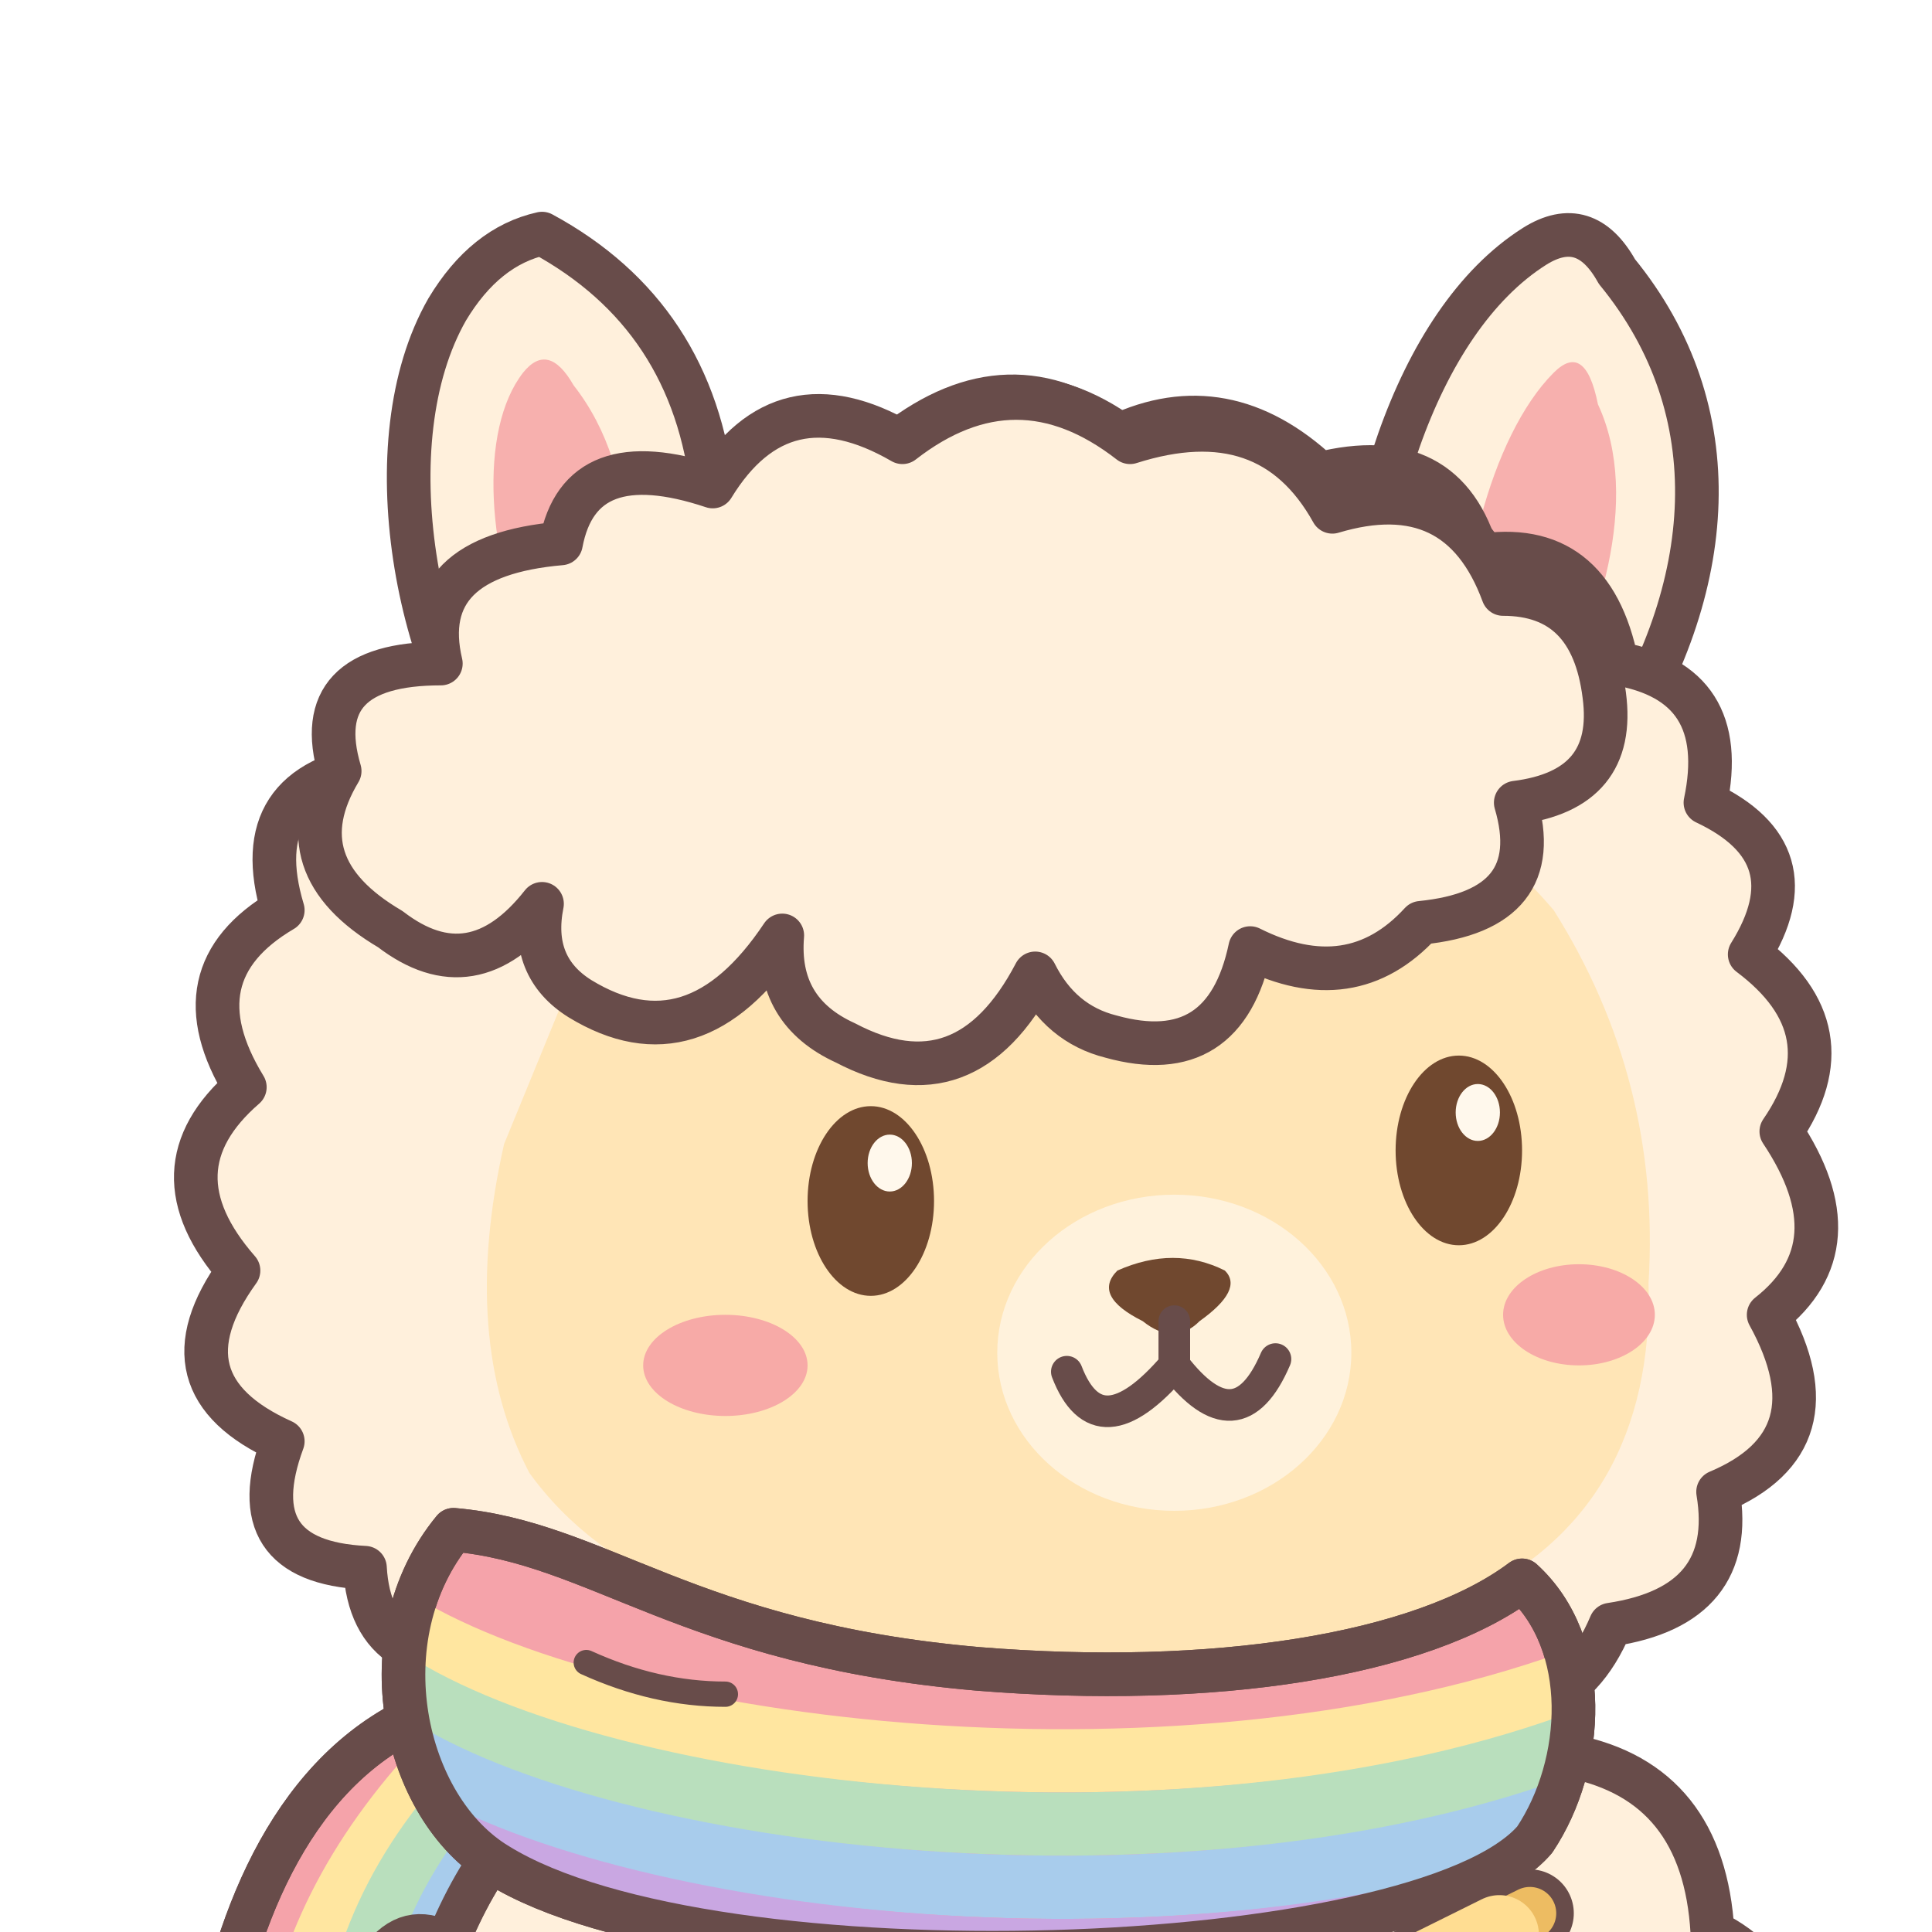
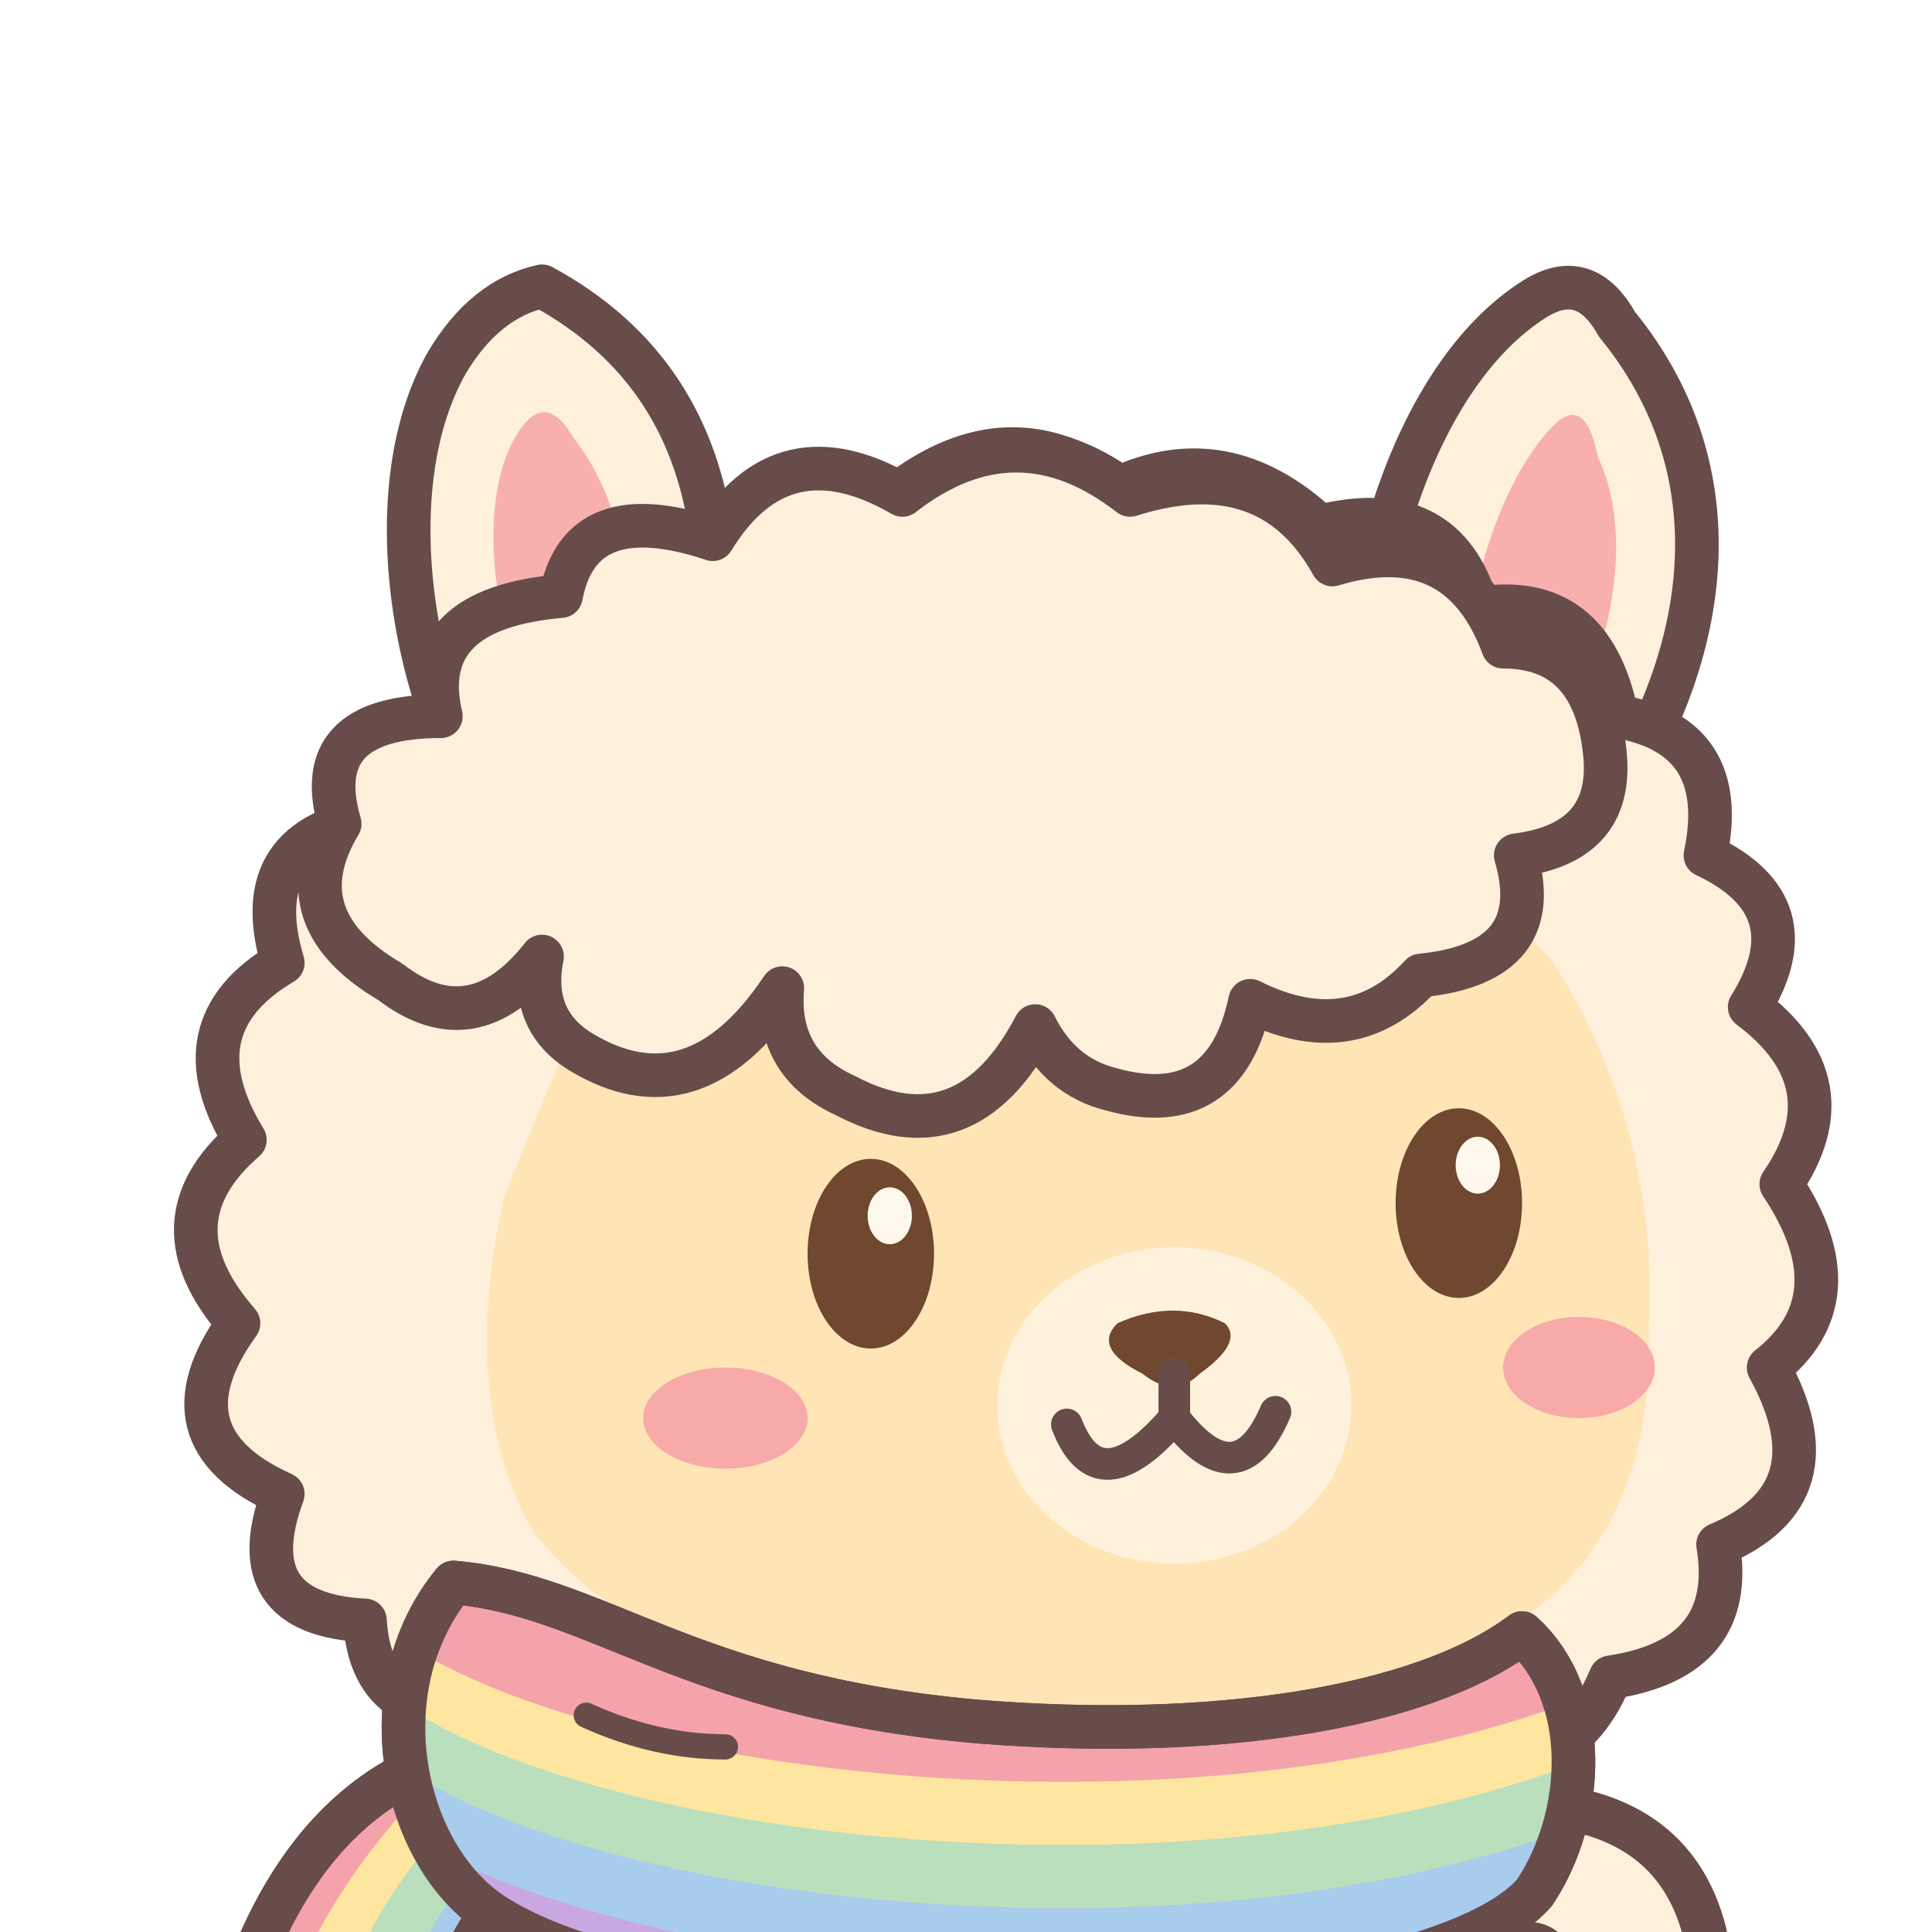
- <svg xmlns="http://www.w3.org/2000/svg" width="220" height="220" viewBox="98 38 220 220" role="img" aria-labelledby="title desc">
+ <svg xmlns="http://www.w3.org/2000/svg" width="220" height="220" viewBox="98 32 220 220" role="img" aria-labelledby="title desc">
  <defs>
    <clipPath id="wrap-clip">
      <path d="M87 210 C110 212 124 228 170 232 C207 235 240 230 256 218 C267 228 266 247 258 259 C240 280 128 284 94 263 C79 254 73 227 87 210Z" />
    </clipPath>
    <clipPath id="tail-clip">
      <path d="M88 237 C66 243 55 264 50 287 L36 324 Q33 333 40 334 Q40 342 47 339 Q50 347 56 341 Q62 349 67 342 Q75 347 79 339 C77 311 79 279 96 258Z" />
    </clipPath>
    <clipPath id="ball-clip">
      <circle cx="326" cy="363" r="43" />
    </clipPath>
    <path id="heart-stitch" d="M0 3 C-6-7-18-4-16 5 C-15 12-7 17 0 22 C7 17 15 12 16 5 C18-4 6-7 0 3Z" />
  </defs>
  <style>
    .alpaca-outline{stroke:#70482f;stroke-width:3.6;stroke-linecap:round;stroke-linejoin:round}
    .alpaca-cream{fill:#fff0dc}.alpaca-line{fill:none;stroke:#70482f;stroke-width:3.6;stroke-linecap:round;stroke-linejoin:round}
    .line{stroke:#684c4a;stroke-width:5;stroke-linecap:round;stroke-linejoin:round}
    .tail{transform-origin:285px 323px;animation:tail 3s ease-in-out infinite}
    .head{transform-origin:218px 234px;animation:nod 2.4s ease-in-out infinite}
    .eyes{transform-box:fill-box;transform-origin:center;animation:blink 6s infinite}
    .hold{animation:hold 2.4s ease-in-out infinite}
    .strand{animation:tension 2.4s ease-in-out infinite}
    .loop{animation:loop 2.4s ease-in-out infinite;transform-origin:228px 273px}
    @keyframes tail{0%,100%{transform:rotate(-4deg)}50%{transform:rotate(7deg)}}
    @keyframes nod{0%,100%{transform:rotate(-2deg)}50%{transform:rotate(2deg)}}
    @keyframes blink{0%,42%,46%,100%{transform:scaleY(1)}44%{transform:scaleY(.08)}}
    @keyframes stitch{0%,100%{transform:translate(0,0) rotate(-12deg)}30%{transform:translate(-10px,13px) rotate(10deg)}48%{transform:translate(-12px,8px) rotate(24deg)}75%{transform:translate(5px,-10px) rotate(-18deg)}}
    @keyframes hold{0%,100%{transform:translateY(0)}35%{transform:translate(3px,4px)}75%{transform:translate(-2px,-3px)}}
    @keyframes tension{0%,100%{stroke-dashoffset:0;opacity:1}50%{stroke-dashoffset:12;opacity:.85}}
    @keyframes loop{0%,100%{transform:translateY(0) scaleY(1)}35%{transform:translate(-5px,6px) scaleY(.65)}75%{transform:translate(5px,-9px) scaleY(1.6)}}
    @media(prefers-reduced-motion:reduce){*{animation:none!important}}

.eyes{animation:soft-blink 6.7s linear infinite}
.scarf-sway{transform-origin:86px 245px;animation:scarf-drift 6.6s ease-in-out infinite}
@keyframes soft-blink{0%,44%,48%,83%,87%,100%{transform:scaleY(1)}46%,85%{transform:scaleY(.07)}}
@keyframes scarf-drift{0%,100%{transform:rotate(-1deg)}50%{transform:rotate(1.3deg)}}
@media(prefers-reduced-motion:reduce){*,*::before,*::after{animation:none!important;transition:none!important}}
/* polish pass */
.alpaca-outline,.alpaca-line{stroke:#684c4a;stroke-width:6.9}
#smile{stroke-width:5}
#scarf-tail .alpaca-line[stroke-width],#scarf-wrap path[stroke-width="2.4"]{stroke-width:4}
.head{animation:nod 4.8s ease-in-out infinite}
@keyframes nod{0%,100%{transform:rotate(-2.2deg)}50%{transform:rotate(2deg) translateY(1px)}}
.tail{animation:tail 4.2s ease-in-out infinite}
@keyframes tail{0%,100%{transform:rotate(-3deg)}50%{transform:rotate(5deg)}}
.scarf-sway{transform-box:fill-box;transform-origin:85% 0%;animation:scarf-swing 5.2s ease-in-out infinite}
@keyframes scarf-swing{0%,100%{transform:rotate(-3deg)}50%{transform:rotate(3.5deg)}}
.yarn-static{display:none}
@media(prefers-reduced-motion:reduce){.yarn-live{display:none}.yarn-static{display:inline}#hook-arm{transform:translate(-10px,13px) rotate(10deg);transform-origin:258px 265px}}
</style>
  <ellipse cx="224" cy="380" rx="157" ry="15" fill="#684c4a" opacity=".09" />
  <g class="tail" id="alpaca-tail-motion">
    <path class="line" d="M283 326 Q293 313 299 324 Q313 319 314 332 Q325 337 315 345 Q318 358 305 358 Q300 371 289 362 L280 347Z" fill="#fff0dc" />
  </g>
  <path class="line" id="alpaca-body" d="M155 239 Q146 239 144 251 Q132 256 139 270 Q127 282 135 295 Q126 308 137 319 Q130 334 142 342 Q136 357 152 359 Q157 372 174 367 Q193 376 211 367 Q231 376 249 367 Q271 374 279 362 Q297 366 296 350 Q307 343 300 330 Q309 316 301 305 Q309 292 300 280 Q305 264 293 258 Q292 241 277 238Z" fill="#fff0dc" />
  <g id="left-rear-leg">
    <path class="line" d="M145 345 Q162 335 180 348 Q191 357 185 369 Q172 379 153 373 Q134 373 137 358Z" fill="#fff0dc" />
    <path class="line" d="M155 359 Q169 350 179 361 Q186 369 175 375 L155 375 Q146 368 155 359Z" fill="#ad7753" />
  </g>
  <g id="right-rear-leg">
    <path class="line" d="M258 347 Q276 334 291 347 Q309 359 299 370 Q291 380 269 373 Q252 374 251 360Z" fill="#fff0dc" />
    <path class="line" d="M274 359 Q288 349 297 361 Q304 370 292 375 L273 375 Q265 369 274 359Z" fill="#ad7753" />
  </g>
  <g class="head" id="head">
    <g transform="translate(87 61) scale(.72)">
      <g id="scarf-tail" class="scarf-sway">
        <path class="alpaca-outline" fill="#f5a3aa" d="M88 237 C66 243 55 264 50 287 L36 324 Q33 333 40 334 Q40 342 47 339 Q50 347 56 341 Q62 349 67 342 Q75 347 79 339 C77 311 79 279 96 258Z" />
        <g clip-path="url(#tail-clip)" fill="none" stroke-width="10">
          <path stroke="#ffe6a0" d="M88 244 Q66 266 62 291 L45 340" />
          <path stroke="#b9dfbd" d="M95 246 Q73 267 71 292 L54 344" />
          <path stroke="#a8ccec" d="M103 249 Q81 269 80 294 L64 346" />
          <path stroke="#c9a7e2" d="M110 252 Q88 274 88 297 L74 347" />
        </g>
        <path class="alpaca-line" d="M88 237 C66 243 55 264 50 287 L36 324 Q33 333 40 334 Q40 342 47 339 Q50 347 56 341 Q62 349 67 342 Q75 347 79 339 C77 311 79 279 96 258Z" />
        <path class="alpaca-line" d="M42 329l-2 5m9-4-2 9m11-7-2 9m12-9-1 10" stroke-width="2.5" />
      </g>
      <g id="head-art">
        <g id="ears" class="alpaca-outline alpaca-cream">
          <path d="M96 93 C81 75 74 38 86 17 Q92 7 101 5 Q125 18 128 46 L129 91Z" />
          <path d="M230 82 C229 52 239 19 258 7 Q266 2 271 11 C289 33 287 61 270 87 L254 104Z" />
          <path d="M100 73 C92 56 91 36 98 27 Q102 22 106 29 C117 43 116 64 111 81Z" fill="#f7b0ae" stroke="none" />
          <path d="M247 78 C245 61 251 37 261 27 Q266 22 268 32 C275 47 268 68 260 82Z" fill="#f7b0ae" stroke="none" />
        </g>
        <path id="head-fluff" class="alpaca-outline alpaca-cream" d="M94 85 Q91 69 109 66 Q109 48 128 50 Q137 29 157 38 Q175 24 192 37 Q209 29 224 43 Q244 38 249 56 Q267 53 271 73 Q289 76 285 95 Q302 103 292 119 Q308 131 297 147 Q309 165 295 176 Q306 196 287 204 Q290 222 270 225 Q262 244 241 235 Q224 251 205 241 Q186 253 166 242 Q144 254 126 239 Q104 247 96 230 Q74 234 73 216 Q53 215 60 196 Q40 187 53 169 Q39 153 54 140 Q43 122 60 112 Q54 92 75 89 Q82 79 94 85Z" />
        <path id="face" fill="#ffe5b6" d="M111 110 C117 89 146 81 178 83 Q231 77 261 112 Q278 139 276 171 Q277 207 247 221 Q211 239 166 229 Q117 226 99 201 Q88 180 95 149Z" />
        <path id="forelock" class="alpaca-outline alpaca-cream" d="M77 115 Q60 105 69 90 Q64 73 85 73 Q81 56 104 54 Q107 38 128 45 Q139 27 158 38 Q176 24 194 38 Q216 31 226 49 Q246 43 253 62 Q267 62 269 78 Q271 93 255 95 Q260 112 240 114 Q229 126 213 118 Q209 137 191 132 Q183 130 179 122 Q168 143 149 133 Q138 128 139 116 Q125 137 107 126 Q99 121 101 111 Q90 125 77 115Z" />
        <g class="eyes" id="eyes" fill="#70482f">
          <ellipse cx="153" cy="158" rx="10" ry="15" />
          <ellipse cx="246" cy="150" rx="10" ry="15" />
          <g fill="#fff8ec">
            <ellipse cx="156" cy="152" rx="3.5" ry="4.5" />
            <ellipse cx="249" cy="144" rx="3.5" ry="4.5" />
          </g>
        </g>
        <g id="cheeks" fill="#f7aaa7">
          <ellipse cx="130" cy="184" rx="13" ry="8" />
          <ellipse cx="265" cy="176" rx="12" ry="8" />
        </g>
        <ellipse id="muzzle" cx="201" cy="182" rx="28" ry="25" fill="#fff2dc" />
        <path id="nose" d="M192 169 Q201 165 209 169 Q212 172 205 177 Q201 181 196 177 Q188 173 192 169Z" fill="#70482f" />
        <path id="smile" class="alpaca-line" d="M201 177v7m0 0q-12 14-17 1m17-1q10 13 16-1" stroke-width="3.2" />
      </g>
      <g id="scarf-wrap">
        <path class="alpaca-outline" fill="#f5a3aa" d="M87 210 C110 212 124 228 170 232 C207 235 240 230 256 218 C267 228 266 247 258 259 C240 280 128 284 94 263 C79 254 73 227 87 210Z" />
        <g clip-path="url(#wrap-clip)" fill="none" stroke-width="10">
          <path stroke="#ffe6a0" d="M77 224 C111 246 204 257 267 233" />
          <path stroke="#b9dfbd" d="M77 234 C111 256 204 267 267 243" />
          <path stroke="#a8ccec" d="M77 244 C111 266 204 277 267 253" />
          <path stroke="#c9a7e2" d="M77 254 C111 276 204 287 267 263" />
        </g>
        <path class="alpaca-line" d="M87 210 C110 212 124 228 170 232 C207 235 240 230 256 218 C267 228 266 247 258 259 C240 280 128 284 94 263 C79 254 73 227 87 210Z" />
        <path class="alpaca-line" d="M108 231q11 5 22 5" stroke-width="2.4" />
      </g>
    </g>
  </g>
  <g id="swatch">
    <clipPath id="swatch-clip">
      <path d="M174 277 Q221 266 268 280 L264 334 Q255 346 246 336 Q237 347 228 337 Q219 348 210 338 Q201 347 192 337 Q181 344 176 332Z" />
    </clipPath>
    <path d="M174 277 Q221 266 268 280 L264 334 Q255 346 246 336 Q237 347 228 337 Q219 348 210 338 Q201 347 192 337 Q181 344 176 332Z" fill="#b8a1d3" />
    <g clip-path="url(#swatch-clip)" fill="#cfb5ea" stroke="#8c72ac" stroke-width="3" stroke-linejoin="round">
      <use href="#heart-stitch" transform="translate(187 281) scale(.72 .85)" />
      <use href="#heart-stitch" transform="translate(209 281) scale(.72 .85)" />
      <use href="#heart-stitch" transform="translate(231 281) scale(.72 .85)" />
      <use href="#heart-stitch" transform="translate(253 281) scale(.72 .85)" />
      <use href="#heart-stitch" transform="translate(187 301) scale(.72 .85)" />
      <use href="#heart-stitch" transform="translate(209 301) scale(.72 .85)" />
      <use href="#heart-stitch" transform="translate(231 301) scale(.72 .85)" />
      <use href="#heart-stitch" transform="translate(253 301) scale(.72 .85)" />
      <use href="#heart-stitch" transform="translate(187 320) scale(.72 .85)" />
      <use href="#heart-stitch" transform="translate(209 320) scale(.72 .85)" />
      <use href="#heart-stitch" transform="translate(231 320) scale(.72 .85)" />
      <use href="#heart-stitch" transform="translate(253 320) scale(.72 .85)" />
    </g>
    <path class="line" d="M174 277 Q221 266 268 280 L264 334 Q255 346 246 336 Q237 347 228 337 Q219 348 210 338 Q201 347 192 337 Q181 344 176 332Z" fill="none" />
    <path d="M175 278 Q181 270 188 277 Q195 269 202 276 Q209 268 216 275 Q223 268 230 275 Q237 268 244 276 Q251 269 258 278 Q263 273 268 280" fill="none" stroke="#684c4a" stroke-width="6" stroke-linecap="round" />
    <path d="M175 278 Q181 270 188 277 Q195 269 202 276 Q209 268 216 275 Q223 268 230 275 Q237 268 244 276 Q251 269 258 278 Q263 273 268 280" fill="none" stroke="#cfb5ea" stroke-width="2.8" stroke-linecap="round" />
  </g>
  <g id="yarn" fill="none" stroke-linecap="round">
    <path class="yarn-static" d="M103 344 Q111 297 143 303 Q158 310 172 274 Q182 256 199 268 Q209.91 265 220.82 275.19" stroke="#9e83bd" stroke-width="4" />
    <path class="yarn-live" d="M103 344 Q111 297 143 303 Q158 310 172 274 Q182 256 199 268 Q209.91 265 220.82 275.19" stroke="#9e83bd" stroke-width="4">
      <animate attributeName="d" values="M103 344 Q111 297 143 303 Q158 310 172 274 Q182 256 199 268 Q215.86 265 232.72 268.46;M103 344 Q111 297 143 303 Q158 310 172 274 Q182 256 199 268 Q215.82 265 232.64 268.51;M103 344 Q111 297 143 303 Q158 310 172 274 Q182 256 199 268 Q215.71 265 232.42 268.64;M103 344 Q111 297 143 303 Q158 310 172 274 Q182 256 199 268 Q215.51 265 232.03 268.88;M103 344 Q111 297 143 303 Q158 310 172 274 Q182 256 199 268 Q215.24 265 231.47 269.21;M103 344 Q111 297 143 303 Q158 310 172 274 Q182 256 199 268 Q214.88 265 230.75 269.63;M103 344 Q111 297 143 303 Q158 310 172 274 Q182 256 199 268 Q214.44 265 229.88 270.14;M103 344 Q111 297 143 303 Q158 310 172 274 Q182 256 199 268 Q213.94 265 228.88 270.73;M103 344 Q111 297 143 303 Q158 310 172 274 Q182 256 199 268 Q213.39 265 227.79 271.35;M103 344 Q111 297 143 303 Q158 310 172 274 Q182 256 199 268 Q212.82 265 226.65 272;M103 344 Q111 297 143 303 Q158 310 172 274 Q182 256 199 268 Q212.26 265 225.52 272.63;M103 344 Q111 297 143 303 Q158 310 172 274 Q182 256 199 268 Q211.73 265 224.45 273.23;M103 344 Q111 297 143 303 Q158 310 172 274 Q182 256 199 268 Q211.24 265 223.48 273.75;M103 344 Q111 297 143 303 Q158 310 172 274 Q182 256 199 268 Q210.83 265 222.65 274.21;M103 344 Q111 297 143 303 Q158 310 172 274 Q182 256 199 268 Q210.49 265 221.98 274.57;M103 344 Q111 297 143 303 Q158 310 172 274 Q182 256 199 268 Q210.23 265 221.46 274.85;M103 344 Q111 297 143 303 Q158 310 172 274 Q182 256 199 268 Q210.05 265 221.09 275.04;M103 344 Q111 297 143 303 Q158 310 172 274 Q182 256 199 268 Q209.94 265 220.88 275.15;M103 344 Q111 297 143 303 Q158 310 172 274 Q182 256 199 268 Q209.91 265 220.82 275.19;M103 344 Q111 297 143 303 Q158 310 172 274 Q182 256 199 268 Q209.87 265 220.73 275.01;M103 344 Q111 297 143 303 Q158 310 172 274 Q182 256 199 268 Q209.74 265 220.48 274.45;M103 344 Q111 297 143 303 Q158 310 172 274 Q182 256 199 268 Q209.52 265 220.05 273.49;M103 344 Q111 297 143 303 Q158 310 172 274 Q182 256 199 268 Q209.23 265 219.47 272.14;M103 344 Q111 297 143 303 Q158 310 172 274 Q182 256 199 268 Q208.9 265 218.8 270.48;M103 344 Q111 297 143 303 Q158 310 172 274 Q182 256 199 268 Q208.56 265 218.12 268.7;M103 344 Q111 297 143 303 Q158 310 172 274 Q182 256 199 268 Q208.26 264.02 217.52 267.02;M103 344 Q111 297 143 303 Q158 310 172 274 Q182 256 199 268 Q208.03 262.64 217.07 265.64;M103 344 Q111 297 143 303 Q158 310 172 274 Q182 256 199 268 Q207.88 261.66 216.76 264.66;M103 344 Q111 297 143 303 Q158 310 172 274 Q182 256 199 268 Q207.8 261.12 216.59 264.12;M103 344 Q111 297 143 303 Q158 310 172 274 Q182 256 199 268 Q207.78 261 216.56 264;M103 344 Q111 297 143 303 Q158 310 172 274 Q182 256 199 268 Q207.87 260.99 216.74 263.99;M103 344 Q111 297 143 303 Q158 310 172 274 Q182 256 199 268 Q208.1 260.96 217.19 263.96;M103 344 Q111 297 143 303 Q158 310 172 274 Q182 256 199 268 Q208.47 260.91 217.94 263.91;M103 344 Q111 297 143 303 Q158 310 172 274 Q182 256 199 268 Q209.01 260.82 219.01 263.82;M103 344 Q111 297 143 303 Q158 310 172 274 Q182 256 199 268 Q209.71 260.68 220.42 263.68;M103 344 Q111 297 143 303 Q158 310 172 274 Q182 256 199 268 Q210.57 260.47 222.14 263.47;M103 344 Q111 297 143 303 Q158 310 172 274 Q182 256 199 268 Q211.57 260.18 224.13 263.18;M103 344 Q111 297 143 303 Q158 310 172 274 Q182 256 199 268 Q212.65 259.81 226.3 262.81;M103 344 Q111 297 143 303 Q158 310 172 274 Q182 256 199 268 Q213.76 259.37 228.51 262.37;M103 344 Q111 297 143 303 Q158 310 172 274 Q182 256 199 268 Q214.82 258.9 230.64 261.9;M103 344 Q111 297 143 303 Q158 310 172 274 Q182 256 199 268 Q215.78 258.43 232.55 261.43;M103 344 Q111 297 143 303 Q158 310 172 274 Q182 256 199 268 Q216.58 258.01 234.17 261.01;M103 344 Q111 297 143 303 Q158 310 172 274 Q182 256 199 268 Q217.21 257.66 235.43 260.66;M103 344 Q111 297 143 303 Q158 310 172 274 Q182 256 199 268 Q217.66 257.41 236.32 260.41;M103 344 Q111 297 143 303 Q158 310 172 274 Q182 256 199 268 Q217.92 257.26 236.84 260.26;M103 344 Q111 297 143 303 Q158 310 172 274 Q182 256 199 268 Q218 257.21 237.01 260.21;M103 344 Q111 297 143 303 Q158 310 172 274 Q182 256 199 268 Q217.98 257.28 236.97 260.28;M103 344 Q111 297 143 303 Q158 310 172 274 Q182 256 199 268 Q217.93 257.5 236.85 260.5;M103 344 Q111 297 143 303 Q158 310 172 274 Q182 256 199 268 Q217.83 257.87 236.65 260.87;M103 344 Q111 297 143 303 Q158 310 172 274 Q182 256 199 268 Q217.68 258.41 236.37 261.41;M103 344 Q111 297 143 303 Q158 310 172 274 Q182 256 199 268 Q217.5 259.1 236 262.1;M103 344 Q111 297 143 303 Q158 310 172 274 Q182 256 199 268 Q217.29 259.93 235.57 262.93;M103 344 Q111 297 143 303 Q158 310 172 274 Q182 256 199 268 Q217.05 260.84 235.1 263.84;M103 344 Q111 297 143 303 Q158 310 172 274 Q182 256 199 268 Q216.8 261.78 234.61 264.78;M103 344 Q111 297 143 303 Q158 310 172 274 Q182 256 199 268 Q216.57 262.7 234.13 265.7;M103 344 Q111 297 143 303 Q158 310 172 274 Q182 256 199 268 Q216.35 263.53 233.7 266.53;M103 344 Q111 297 143 303 Q158 310 172 274 Q182 256 199 268 Q216.17 264.23 233.34 267.23;M103 344 Q111 297 143 303 Q158 310 172 274 Q182 256 199 268 Q216.03 264.78 233.06 267.78;M103 344 Q111 297 143 303 Q158 310 172 274 Q182 256 199 268 Q215.93 265 232.87 268.17;M103 344 Q111 297 143 303 Q158 310 172 274 Q182 256 199 268 Q215.88 265 232.75 268.39;M103 344 Q111 297 143 303 Q158 310 172 274 Q182 256 199 268 Q215.86 265 232.72 268.46" keyTimes="0;0.02;0.03;0.05;0.07;0.08;0.1;0.12;0.13;0.15;0.17;0.18;0.2;0.22;0.23;0.25;0.27;0.28;0.3;0.32;0.33;0.35;0.37;0.38;0.4;0.42;0.43;0.45;0.47;0.48;0.5;0.52;0.53;0.55;0.57;0.58;0.6;0.62;0.63;0.65;0.67;0.68;0.7;0.72;0.73;0.75;0.77;0.78;0.8;0.82;0.83;0.85;0.87;0.88;0.9;0.92;0.93;0.95;0.97;0.98;1" dur="2.4s" repeatCount="indefinite" />
    </path>
    <path class="yarn-static" d="M228 276 Q226.85 290.04 225.7 285.04" stroke="#9e83bd" stroke-width="3" />
    <path class="yarn-live" d="M228 276 Q226.85 290.04 225.7 285.04" stroke="#9e83bd" stroke-width="3">
      <animate attributeName="d" values="M228 276 Q235.97 283.43 243.93 278.43;M228 276 Q235.91 283.48 243.82 278.48;M228 276 Q235.73 283.65 243.47 278.65;M228 276 Q235.43 283.93 242.86 278.93;M228 276 Q235 284.32 242 279.32;M228 276 Q234.44 284.81 240.88 279.81;M228 276 Q233.77 285.39 239.53 280.39;M228 276 Q232.99 286.03 237.98 281.03;M228 276 Q232.15 286.69 236.29 281.69;M228 276 Q231.27 287.33 234.54 282.33;M228 276 Q230.4 287.94 232.81 282.94;M228 276 Q229.59 288.47 231.18 283.47;M228 276 Q228.85 288.93 229.71 283.93;M228 276 Q228.23 289.3 228.45 284.3;M228 276 Q227.72 289.59 227.43 284.59;M228 276 Q227.33 289.8 226.65 284.8;M228 276 Q227.06 289.94 226.11 284.94;M228 276 Q226.9 290.02 225.8 285.02;M228 276 Q226.85 290.04 225.7 285.04;M228 276 Q226.79 289.9 225.58 284.9;M228 276 Q226.61 289.46 225.22 284.46;M228 276 Q226.3 288.68 224.61 283.68;M228 276 Q225.88 287.58 223.76 282.58;M228 276 Q225.38 286.22 222.75 281.22;M228 276 Q224.85 284.73 221.71 279.73;M228 276 Q224.38 283.32 220.76 278.32;M228 276 Q224 282.14 220 277.14;M228 276 Q223.74 281.3 219.48 276.3;M228 276 Q223.6 281 219.19 275.84;M228 276 Q223.57 281 219.14 275.73;M228 276 Q223.71 281 219.42 275.76;M228 276 Q224.07 281 220.13 275.83;M228 276 Q224.66 281 221.32 275.92;M228 276 Q225.51 281.02 223.03 276.02;M228 276 Q226.63 281.06 225.26 276.06;M228 276 Q228.01 281 228.02 275.99;M228 276 Q229.6 281 231.21 275.76;M228 276 Q231.34 281 234.68 275.33;M228 276 Q233.11 281 238.22 274.7;M228 276 Q234.8 281 241.6 273.94;M228 276 Q236.32 281 244.64 273.11;M228 276 Q237.59 281 247.19 272.32;M228 276 Q238.58 281 249.17 271.63;M228 276 Q239.28 281 250.56 271.12;M228 276 Q239.68 281 251.36 270.81;M228 276 Q239.81 281 251.63 270.7;M228 276 Q239.78 281 251.56 270.77;M228 276 Q239.67 281 251.35 270.98;M228 276 Q239.49 281 250.99 271.35;M228 276 Q239.24 281 250.47 271.87;M228 276 Q238.91 281 249.81 272.53;M228 276 Q238.52 281 249.04 273.31;M228 276 Q238.09 281 248.18 274.17;M228 276 Q237.65 281 247.3 275.06;M228 276 Q237.22 281 246.45 275.91;M228 276 Q236.84 281.67 245.69 276.67;M228 276 Q236.52 282.31 245.05 277.31;M228 276 Q236.27 282.81 244.55 277.81;M228 276 Q236.1 283.16 244.2 278.16;M228 276 Q236 283.36 244 278.36;M228 276 Q235.97 283.43 243.93 278.43" keyTimes="0;0.02;0.03;0.05;0.07;0.08;0.1;0.12;0.13;0.15;0.17;0.18;0.2;0.22;0.23;0.25;0.27;0.28;0.3;0.32;0.33;0.35;0.37;0.38;0.4;0.42;0.43;0.45;0.47;0.48;0.5;0.52;0.53;0.55;0.57;0.58;0.6;0.62;0.63;0.65;0.67;0.68;0.7;0.72;0.73;0.75;0.77;0.78;0.8;0.82;0.83;0.85;0.87;0.88;0.9;0.92;0.93;0.95;0.97;0.98;1" dur="2.4s" repeatCount="indefinite" />
    </path>
  </g>
  <g class="hold" id="holding-paw">
    <path class="line" d="M154 264 Q144 252 139 266 Q132 286 156 297 Q178 304 188 283 Q195 267 180 264 Q169 260 165 275" fill="#fff0dc" />
  </g>
  <g class="hook" id="hook-arm" transform="translate(-10 13) rotate(10 258 265)">
    <animateTransform attributeName="transform" type="translate" values="0 0;-10 13;-12 8;5 -10;0 0" keyTimes="0;0.3;0.48;0.75;1" calcMode="spline" keySplines="0.42 0 0.58 1;0.42 0 0.58 1;0.42 0 0.58 1;0.42 0 0.58 1" dur="2.4s" repeatCount="indefinite" />
    <animateTransform attributeName="transform" type="rotate" additive="sum" values="-12 258 265;10 258 265;24 258 265;-18 258 265;-12 258 265" keyTimes="0;0.3;0.48;0.75;1" calcMode="spline" keySplines="0.42 0 0.58 1;0.42 0 0.58 1;0.42 0 0.58 1;0.42 0 0.58 1" dur="2.4s" repeatCount="indefinite" />
    <g id="hook-wrap-back" fill="none" stroke-linecap="round">
      <path class="yarn-static" d="M230.74 266.95 C226.71 269.91 233.23 278.77 237.26 275.81" stroke="#715583" stroke-width="5.2" />
      <path class="yarn-live" d="M230.74 266.95 C226.71 269.91 233.23 278.77 237.26 275.81" stroke="#715583" stroke-width="5.2">
        <animate attributeName="d" values="M232.55 263.13 C228.53 266.09 237.42 278.17 241.45 275.21;M230.74 266.95 C226.71 269.91 233.23 278.77 237.26 275.81;M227.44 268.75 C223.42 271.72 230.53 281.38 234.56 278.42;M231.67 261.92 C227.64 264.88 238.31 279.38 242.33 276.42;M232.55 263.13 C228.53 266.09 237.42 278.17 241.45 275.21" keyTimes="0.0;0.3;0.48;0.75;1.0" calcMode="spline" keySplines="0.42 0 0.58 1;0.42 0 0.58 1;0.42 0 0.58 1;0.42 0 0.58 1" dur="2.4s" repeatCount="indefinite" />
      </path>
      <path class="yarn-static" d="M230.74 266.95 C226.71 269.91 233.23 278.77 237.26 275.81" stroke="#c9afe4" stroke-width="3" />
      <path class="yarn-live" d="M230.74 266.95 C226.71 269.91 233.23 278.77 237.26 275.81" stroke="#c9afe4" stroke-width="3">
        <animate attributeName="d" values="M232.55 263.13 C228.53 266.09 237.42 278.17 241.45 275.21;M230.74 266.95 C226.71 269.91 233.23 278.77 237.26 275.81;M227.44 268.75 C223.42 271.72 230.53 281.38 234.56 278.42;M231.67 261.92 C227.64 264.88 238.31 279.38 242.33 276.42;M232.55 263.13 C228.53 266.09 237.42 278.17 241.45 275.21" keyTimes="0.0;0.3;0.48;0.75;1.0" calcMode="spline" keySplines="0.42 0 0.58 1;0.42 0 0.58 1;0.42 0 0.58 1;0.42 0 0.58 1" dur="2.4s" repeatCount="indefinite" />
      </path>
    </g>
    <path d="M278 239 L225 278 Q215 284 215 276 Q215 271 222 269" fill="none" stroke="#684c4a" stroke-width="10" stroke-linecap="round" />
    <path d="M278 239 L225 278 Q215 284 215 276 Q215 271 222 269" fill="none" stroke="#edbc62" stroke-width="6" stroke-linecap="round" />
    <path d="M275 242l-19 14" stroke="#ffdd92" stroke-width="9" stroke-linecap="round" />
    <g id="hook-wrap-front" fill="none" stroke-linecap="round">
      <path class="yarn-static" d="M230.74 266.95 C234.77 263.98 241.29 272.84 237.26 275.81" stroke="#715583" stroke-width="5.2" />
      <path class="yarn-live" d="M230.74 266.95 C234.77 263.98 241.29 272.84 237.26 275.81" stroke="#715583" stroke-width="5.2">
        <animate attributeName="d" values="M232.55 263.13 C236.58 260.17 245.47 272.25 241.45 275.21;M230.74 266.95 C234.77 263.98 241.29 272.84 237.26 275.81;M227.44 268.75 C231.47 265.79 238.58 275.45 234.56 278.42;M231.67 261.92 C235.69 258.96 246.36 273.46 242.33 276.42;M232.55 263.13 C236.58 260.17 245.47 272.25 241.45 275.21" keyTimes="0.0;0.3;0.48;0.75;1.0" calcMode="spline" keySplines="0.42 0 0.58 1;0.42 0 0.58 1;0.42 0 0.58 1;0.42 0 0.58 1" dur="2.4s" repeatCount="indefinite" />
      </path>
      <path class="yarn-static" d="M230.74 266.95 C234.77 263.98 241.29 272.84 237.26 275.81" stroke="#c9afe4" stroke-width="3" />
      <path class="yarn-live" d="M230.74 266.95 C234.77 263.98 241.29 272.84 237.26 275.81" stroke="#c9afe4" stroke-width="3">
        <animate attributeName="d" values="M232.55 263.13 C236.58 260.17 245.47 272.25 241.45 275.21;M230.74 266.95 C234.77 263.98 241.29 272.84 237.26 275.81;M227.44 268.75 C231.47 265.79 238.58 275.45 234.56 278.42;M231.67 261.92 C235.69 258.96 246.36 273.46 242.33 276.42;M232.55 263.13 C236.58 260.17 245.47 272.25 241.45 275.21" keyTimes="0.0;0.3;0.48;0.75;1.0" calcMode="spline" keySplines="0.42 0 0.58 1;0.42 0 0.58 1;0.42 0 0.58 1;0.42 0 0.58 1" dur="2.4s" repeatCount="indefinite" />
      </path>
    </g>
    <path class="line" d="M286 264 Q294 253 284 248 Q272 240 259 252 Q246 262 253 275 Q263 291 278 279Z" fill="#fff0dc" />
  </g>
  <g>
    <circle class="line" cx="100" cy="347" r="31" fill="#baa5d6" />
    <g fill="none" stroke="#9075af" stroke-width="2.5" stroke-linecap="round">
      <path d="M77 327q31 2 44 36M87 319q30 12 35 36M73 338q20-4 42 35M72 350q13-25 37-32M78 366q4-26 39-42M90 376q0-23 37-42" />
    </g>
  </g>
</svg>
